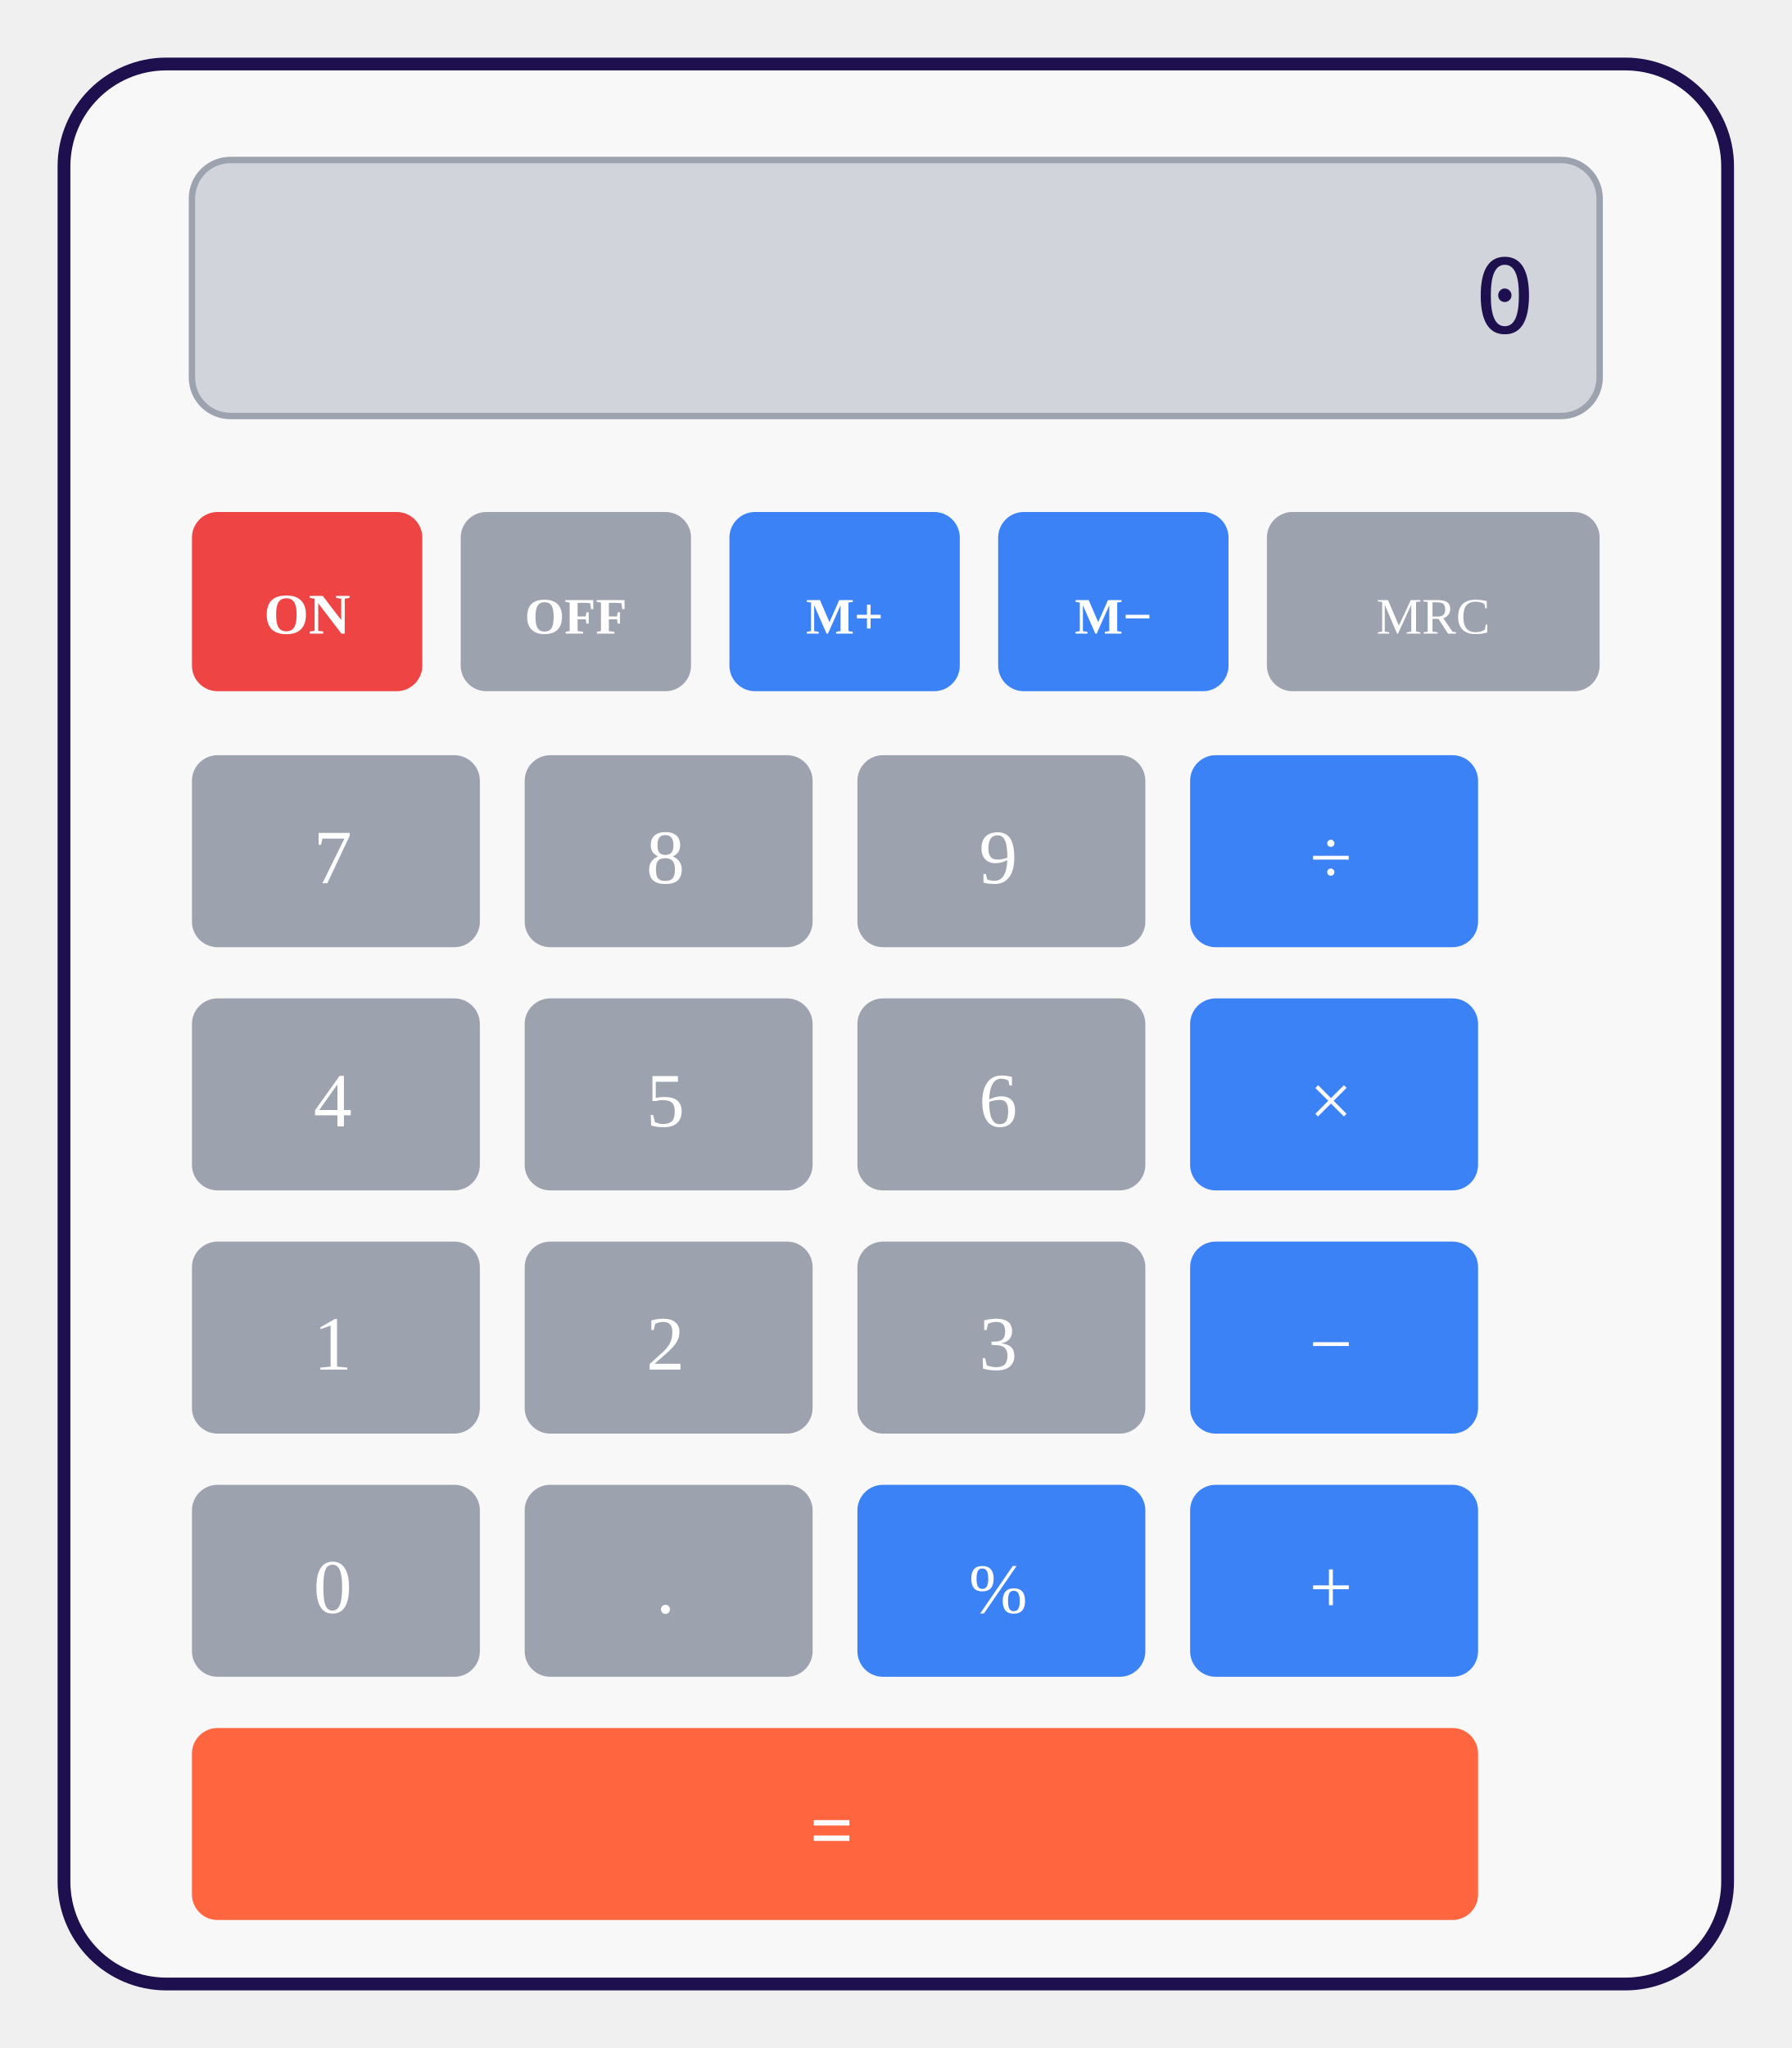
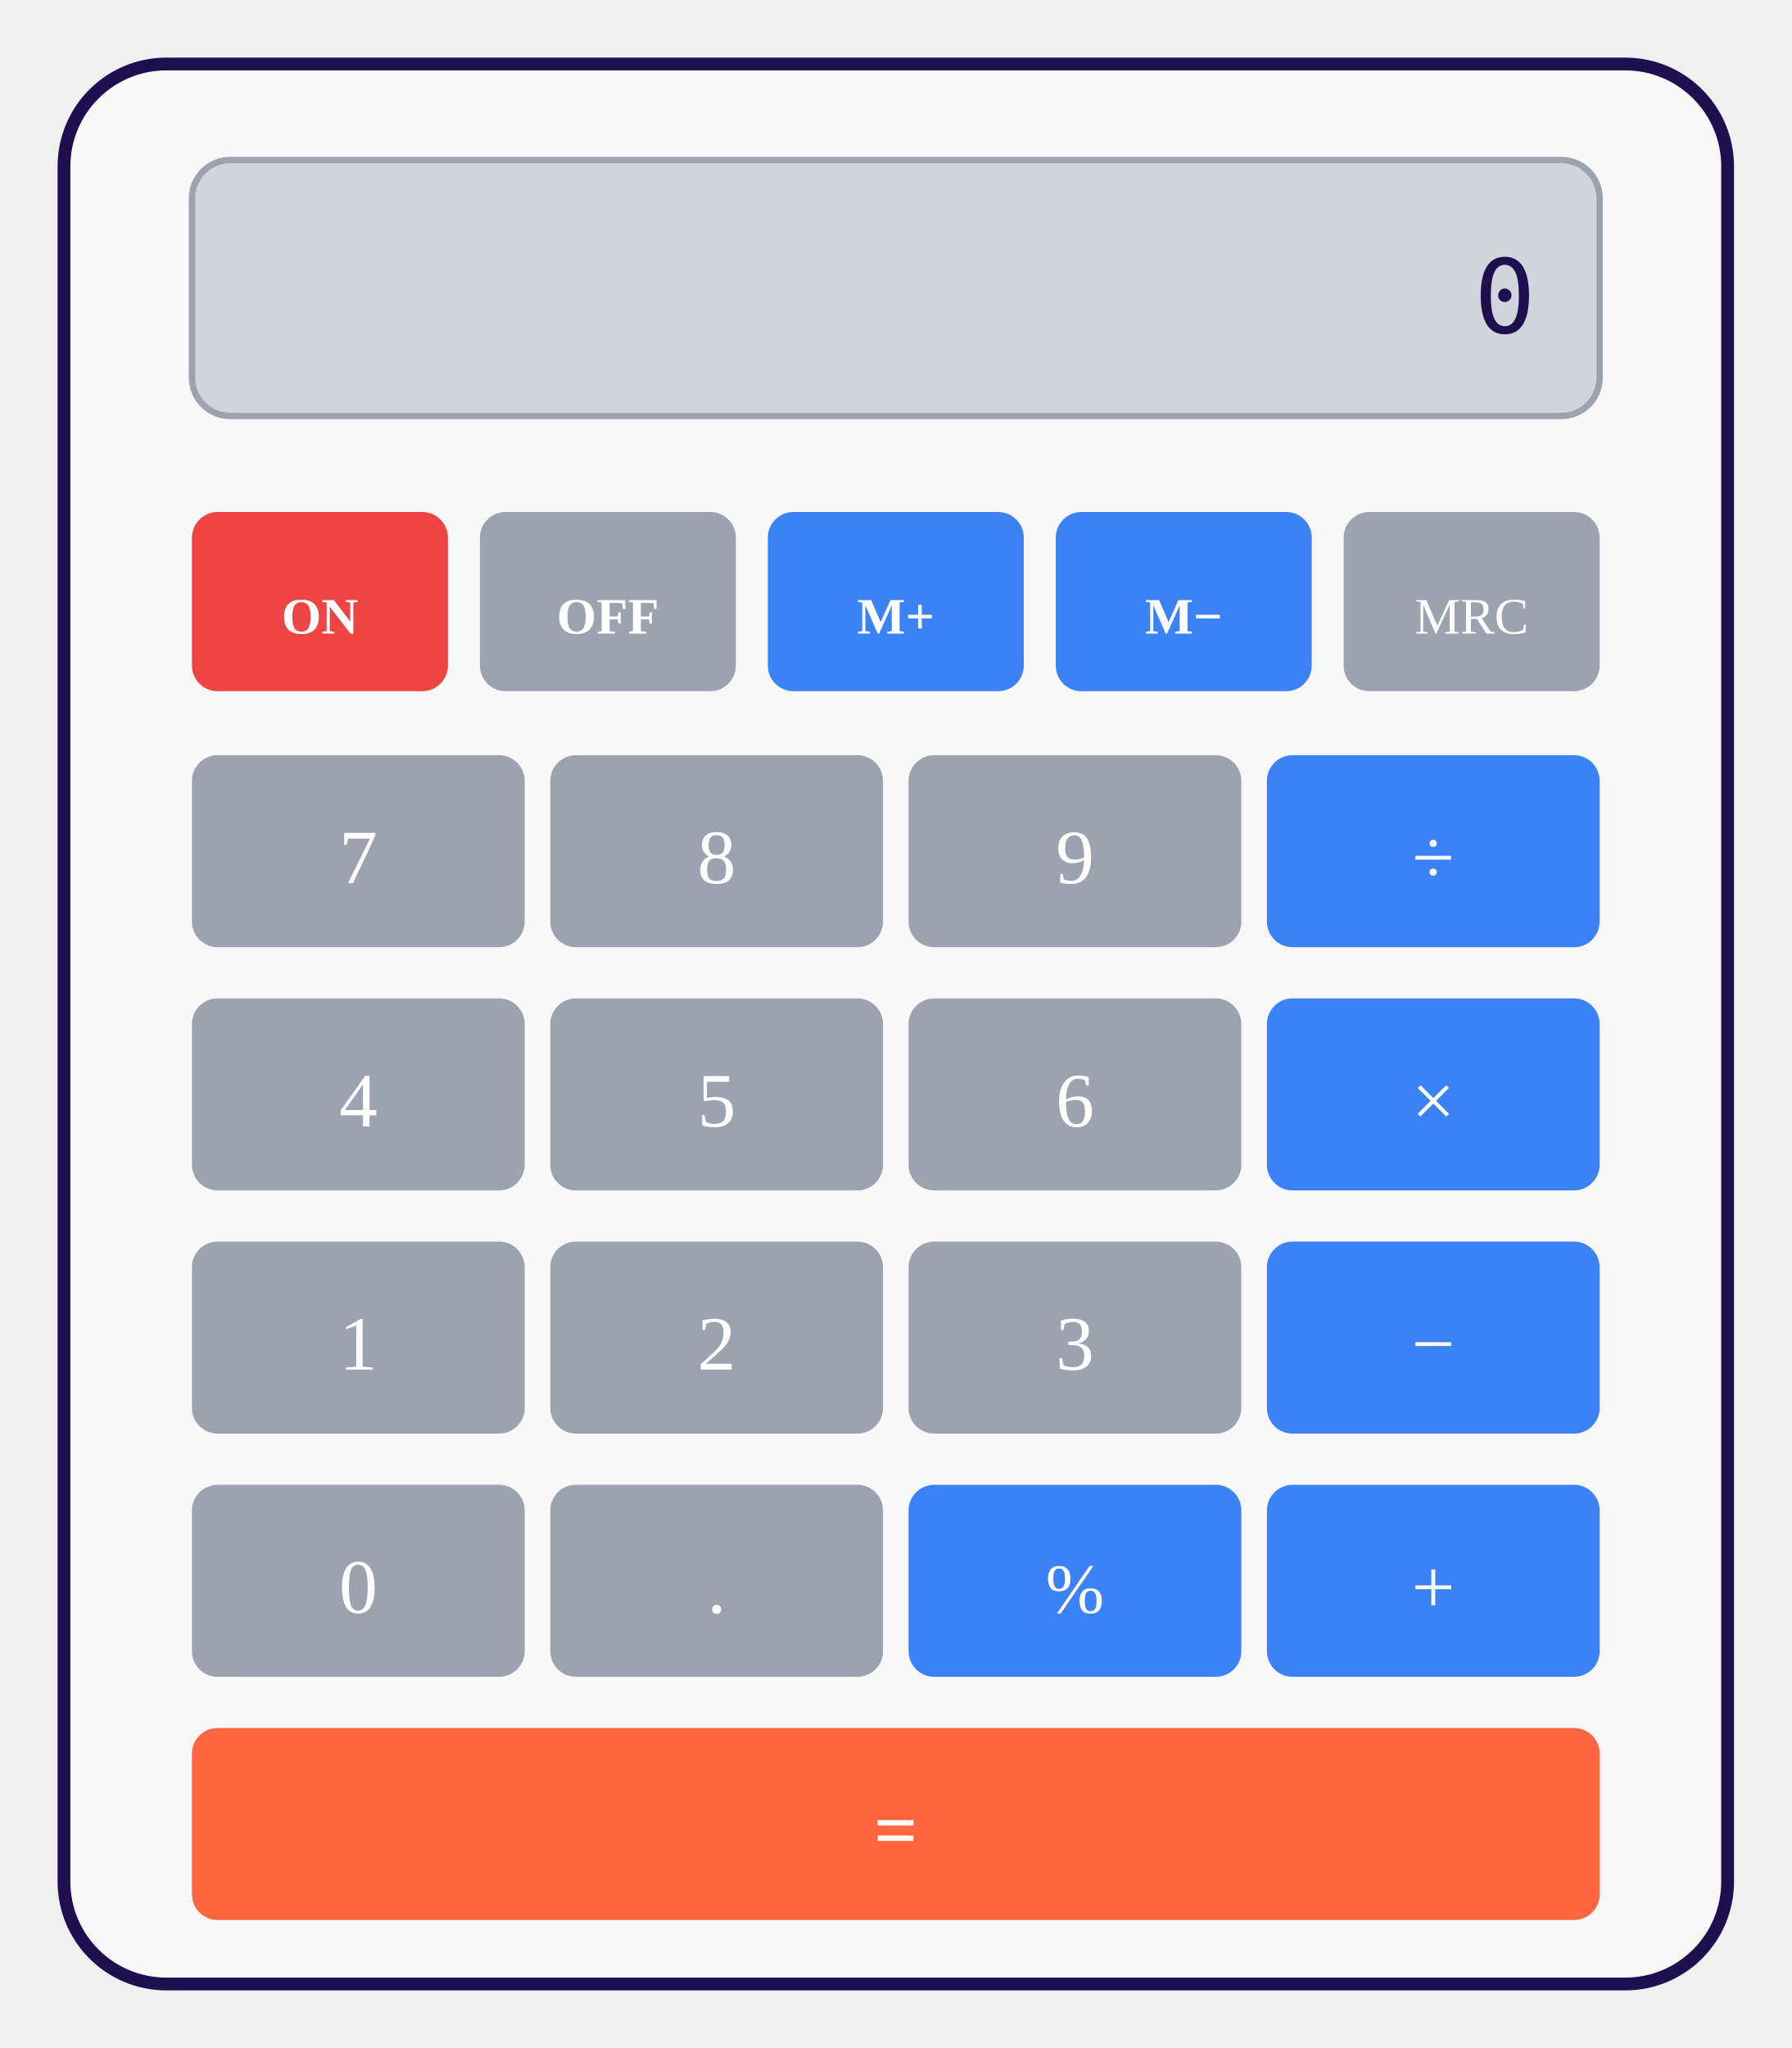
<svg xmlns="http://www.w3.org/2000/svg" viewBox="0 0 280 320" class="w-full max-w-[200px] mx-auto my-2">
  <rect x="10" y="10" width="260" height="300" rx="16" fill="#f8f8f8" stroke="#1E104E" stroke-width="2" />
  <rect x="30" y="25" width="220" height="40" rx="6" fill="#d1d5db" stroke="#9ca3af" stroke-width="1" />
  <text x="240" y="52" text-anchor="end" font-size="16" font-family="monospace" fill="#1E104E">0</text>
-   <rect x="30" y="80" width="36" height="28" rx="4" fill="#ef4444" />
-   <text x="48" y="99" text-anchor="middle" font-size="9" font-weight="bold" fill="white">ON</text>
-   <rect x="72" y="80" width="36" height="28" rx="4" fill="#9ca3af" />
-   <text x="90" y="99" text-anchor="middle" font-size="8" font-weight="bold" fill="white">OFF</text>
-   <rect x="114" y="80" width="36" height="28" rx="4" fill="#3b82f6" />
-   <text x="132" y="99" text-anchor="middle" font-size="8" font-weight="bold" fill="white">M+</text>
-   <rect x="156" y="80" width="36" height="28" rx="4" fill="#3b82f6" />
-   <text x="174" y="99" text-anchor="middle" font-size="8" font-weight="bold" fill="white">M−</text>
-   <rect x="198" y="80" width="52" height="28" rx="4" fill="#9ca3af" />
-   <text x="224" y="99" text-anchor="middle" font-size="8" fill="white">MRC</text>
-   <rect x="30" y="118" width="45" height="30" rx="4" fill="#9ca3af" />
-   <text x="52" y="138" text-anchor="middle" font-size="12" fill="white">7</text>
-   <rect x="82" y="118" width="45" height="30" rx="4" fill="#9ca3af" />
-   <text x="104" y="138" text-anchor="middle" font-size="12" fill="white">8</text>
-   <rect x="134" y="118" width="45" height="30" rx="4" fill="#9ca3af" />
-   <text x="156" y="138" text-anchor="middle" font-size="12" fill="white">9</text>
-   <rect x="186" y="118" width="45" height="30" rx="4" fill="#3b82f6" />
-   <text x="208" y="138" text-anchor="middle" font-size="12" fill="white">÷</text>
-   <rect x="30" y="156" width="45" height="30" rx="4" fill="#9ca3af" />
-   <text x="52" y="176" text-anchor="middle" font-size="12" fill="white">4</text>
-   <rect x="82" y="156" width="45" height="30" rx="4" fill="#9ca3af" />
-   <text x="104" y="176" text-anchor="middle" font-size="12" fill="white">5</text>
-   <rect x="134" y="156" width="45" height="30" rx="4" fill="#9ca3af" />
-   <text x="156" y="176" text-anchor="middle" font-size="12" fill="white">6</text>
-   <rect x="186" y="156" width="45" height="30" rx="4" fill="#3b82f6" />
-   <text x="208" y="176" text-anchor="middle" font-size="12" fill="white">×</text>
-   <rect x="30" y="194" width="45" height="30" rx="4" fill="#9ca3af" />
-   <text x="52" y="214" text-anchor="middle" font-size="12" fill="white">1</text>
-   <rect x="82" y="194" width="45" height="30" rx="4" fill="#9ca3af" />
-   <text x="104" y="214" text-anchor="middle" font-size="12" fill="white">2</text>
-   <rect x="134" y="194" width="45" height="30" rx="4" fill="#9ca3af" />
-   <text x="156" y="214" text-anchor="middle" font-size="12" fill="white">3</text>
-   <rect x="186" y="194" width="45" height="30" rx="4" fill="#3b82f6" />
-   <text x="208" y="214" text-anchor="middle" font-size="12" fill="white">−</text>
-   <rect x="30" y="232" width="45" height="30" rx="4" fill="#9ca3af" />
-   <text x="52" y="252" text-anchor="middle" font-size="12" fill="white">0</text>
-   <rect x="82" y="232" width="45" height="30" rx="4" fill="#9ca3af" />
-   <text x="104" y="252" text-anchor="middle" font-size="12" fill="white">.</text>
-   <rect x="134" y="232" width="45" height="30" rx="4" fill="#3b82f6" />
-   <text x="156" y="252" text-anchor="middle" font-size="11" fill="white">%</text>
-   <rect x="186" y="232" width="45" height="30" rx="4" fill="#3b82f6" />
-   <text x="208" y="252" text-anchor="middle" font-size="12" fill="white">+</text>
-   <rect x="30" y="270" width="201" height="30" rx="4" fill="#FF653F" />
-   <text x="130" y="290" text-anchor="middle" font-size="12" font-weight="bold" fill="white">=</text>
+   <rect x="30" y="80" width="40" height="28" rx="4" fill="#ef4444" />
+   <text x="50" y="99" text-anchor="middle" font-size="8" font-weight="bold" fill="white">ON</text>
+   <rect x="75" y="80" width="40" height="28" rx="4" fill="#9ca3af" />
+   <text x="95" y="99" text-anchor="middle" font-size="8" font-weight="bold" fill="white">OFF</text>
+   <rect x="120" y="80" width="40" height="28" rx="4" fill="#3b82f6" />
+   <text x="140" y="99" text-anchor="middle" font-size="8" font-weight="bold" fill="white">M+</text>
+   <rect x="165" y="80" width="40" height="28" rx="4" fill="#3b82f6" />
+   <text x="185" y="99" text-anchor="middle" font-size="8" font-weight="bold" fill="white">M−</text>
+   <rect x="210" y="80" width="40" height="28" rx="4" fill="#9ca3af" />
+   <text x="230" y="99" text-anchor="middle" font-size="8" fill="white">MRC</text>
+   <rect x="30" y="118" width="52" height="30" rx="4" fill="#9ca3af" />
+   <text x="56" y="138" text-anchor="middle" font-size="12" fill="white">7</text>
+   <rect x="86" y="118" width="52" height="30" rx="4" fill="#9ca3af" />
+   <text x="112" y="138" text-anchor="middle" font-size="12" fill="white">8</text>
+   <rect x="142" y="118" width="52" height="30" rx="4" fill="#9ca3af" />
+   <text x="168" y="138" text-anchor="middle" font-size="12" fill="white">9</text>
+   <rect x="198" y="118" width="52" height="30" rx="4" fill="#3b82f6" />
+   <text x="224" y="138" text-anchor="middle" font-size="12" fill="white">÷</text>
+   <rect x="30" y="156" width="52" height="30" rx="4" fill="#9ca3af" />
+   <text x="56" y="176" text-anchor="middle" font-size="12" fill="white">4</text>
+   <rect x="86" y="156" width="52" height="30" rx="4" fill="#9ca3af" />
+   <text x="112" y="176" text-anchor="middle" font-size="12" fill="white">5</text>
+   <rect x="142" y="156" width="52" height="30" rx="4" fill="#9ca3af" />
+   <text x="168" y="176" text-anchor="middle" font-size="12" fill="white">6</text>
+   <rect x="198" y="156" width="52" height="30" rx="4" fill="#3b82f6" />
+   <text x="224" y="176" text-anchor="middle" font-size="12" fill="white">×</text>
+   <rect x="30" y="194" width="52" height="30" rx="4" fill="#9ca3af" />
+   <text x="56" y="214" text-anchor="middle" font-size="12" fill="white">1</text>
+   <rect x="86" y="194" width="52" height="30" rx="4" fill="#9ca3af" />
+   <text x="112" y="214" text-anchor="middle" font-size="12" fill="white">2</text>
+   <rect x="142" y="194" width="52" height="30" rx="4" fill="#9ca3af" />
+   <text x="168" y="214" text-anchor="middle" font-size="12" fill="white">3</text>
+   <rect x="198" y="194" width="52" height="30" rx="4" fill="#3b82f6" />
+   <text x="224" y="214" text-anchor="middle" font-size="12" fill="white">−</text>
+   <rect x="30" y="232" width="52" height="30" rx="4" fill="#9ca3af" />
+   <text x="56" y="252" text-anchor="middle" font-size="12" fill="white">0</text>
+   <rect x="86" y="232" width="52" height="30" rx="4" fill="#9ca3af" />
+   <text x="112" y="252" text-anchor="middle" font-size="12" fill="white">.</text>
+   <rect x="142" y="232" width="52" height="30" rx="4" fill="#3b82f6" />
+   <text x="168" y="252" text-anchor="middle" font-size="11" fill="white">%</text>
+   <rect x="198" y="232" width="52" height="30" rx="4" fill="#3b82f6" />
+   <text x="224" y="252" text-anchor="middle" font-size="12" fill="white">+</text>
+   <rect x="30" y="270" width="220" height="30" rx="4" fill="#FF653F" />
+   <text x="140" y="290" text-anchor="middle" font-size="12" font-weight="bold" fill="white">=</text>
</svg>
